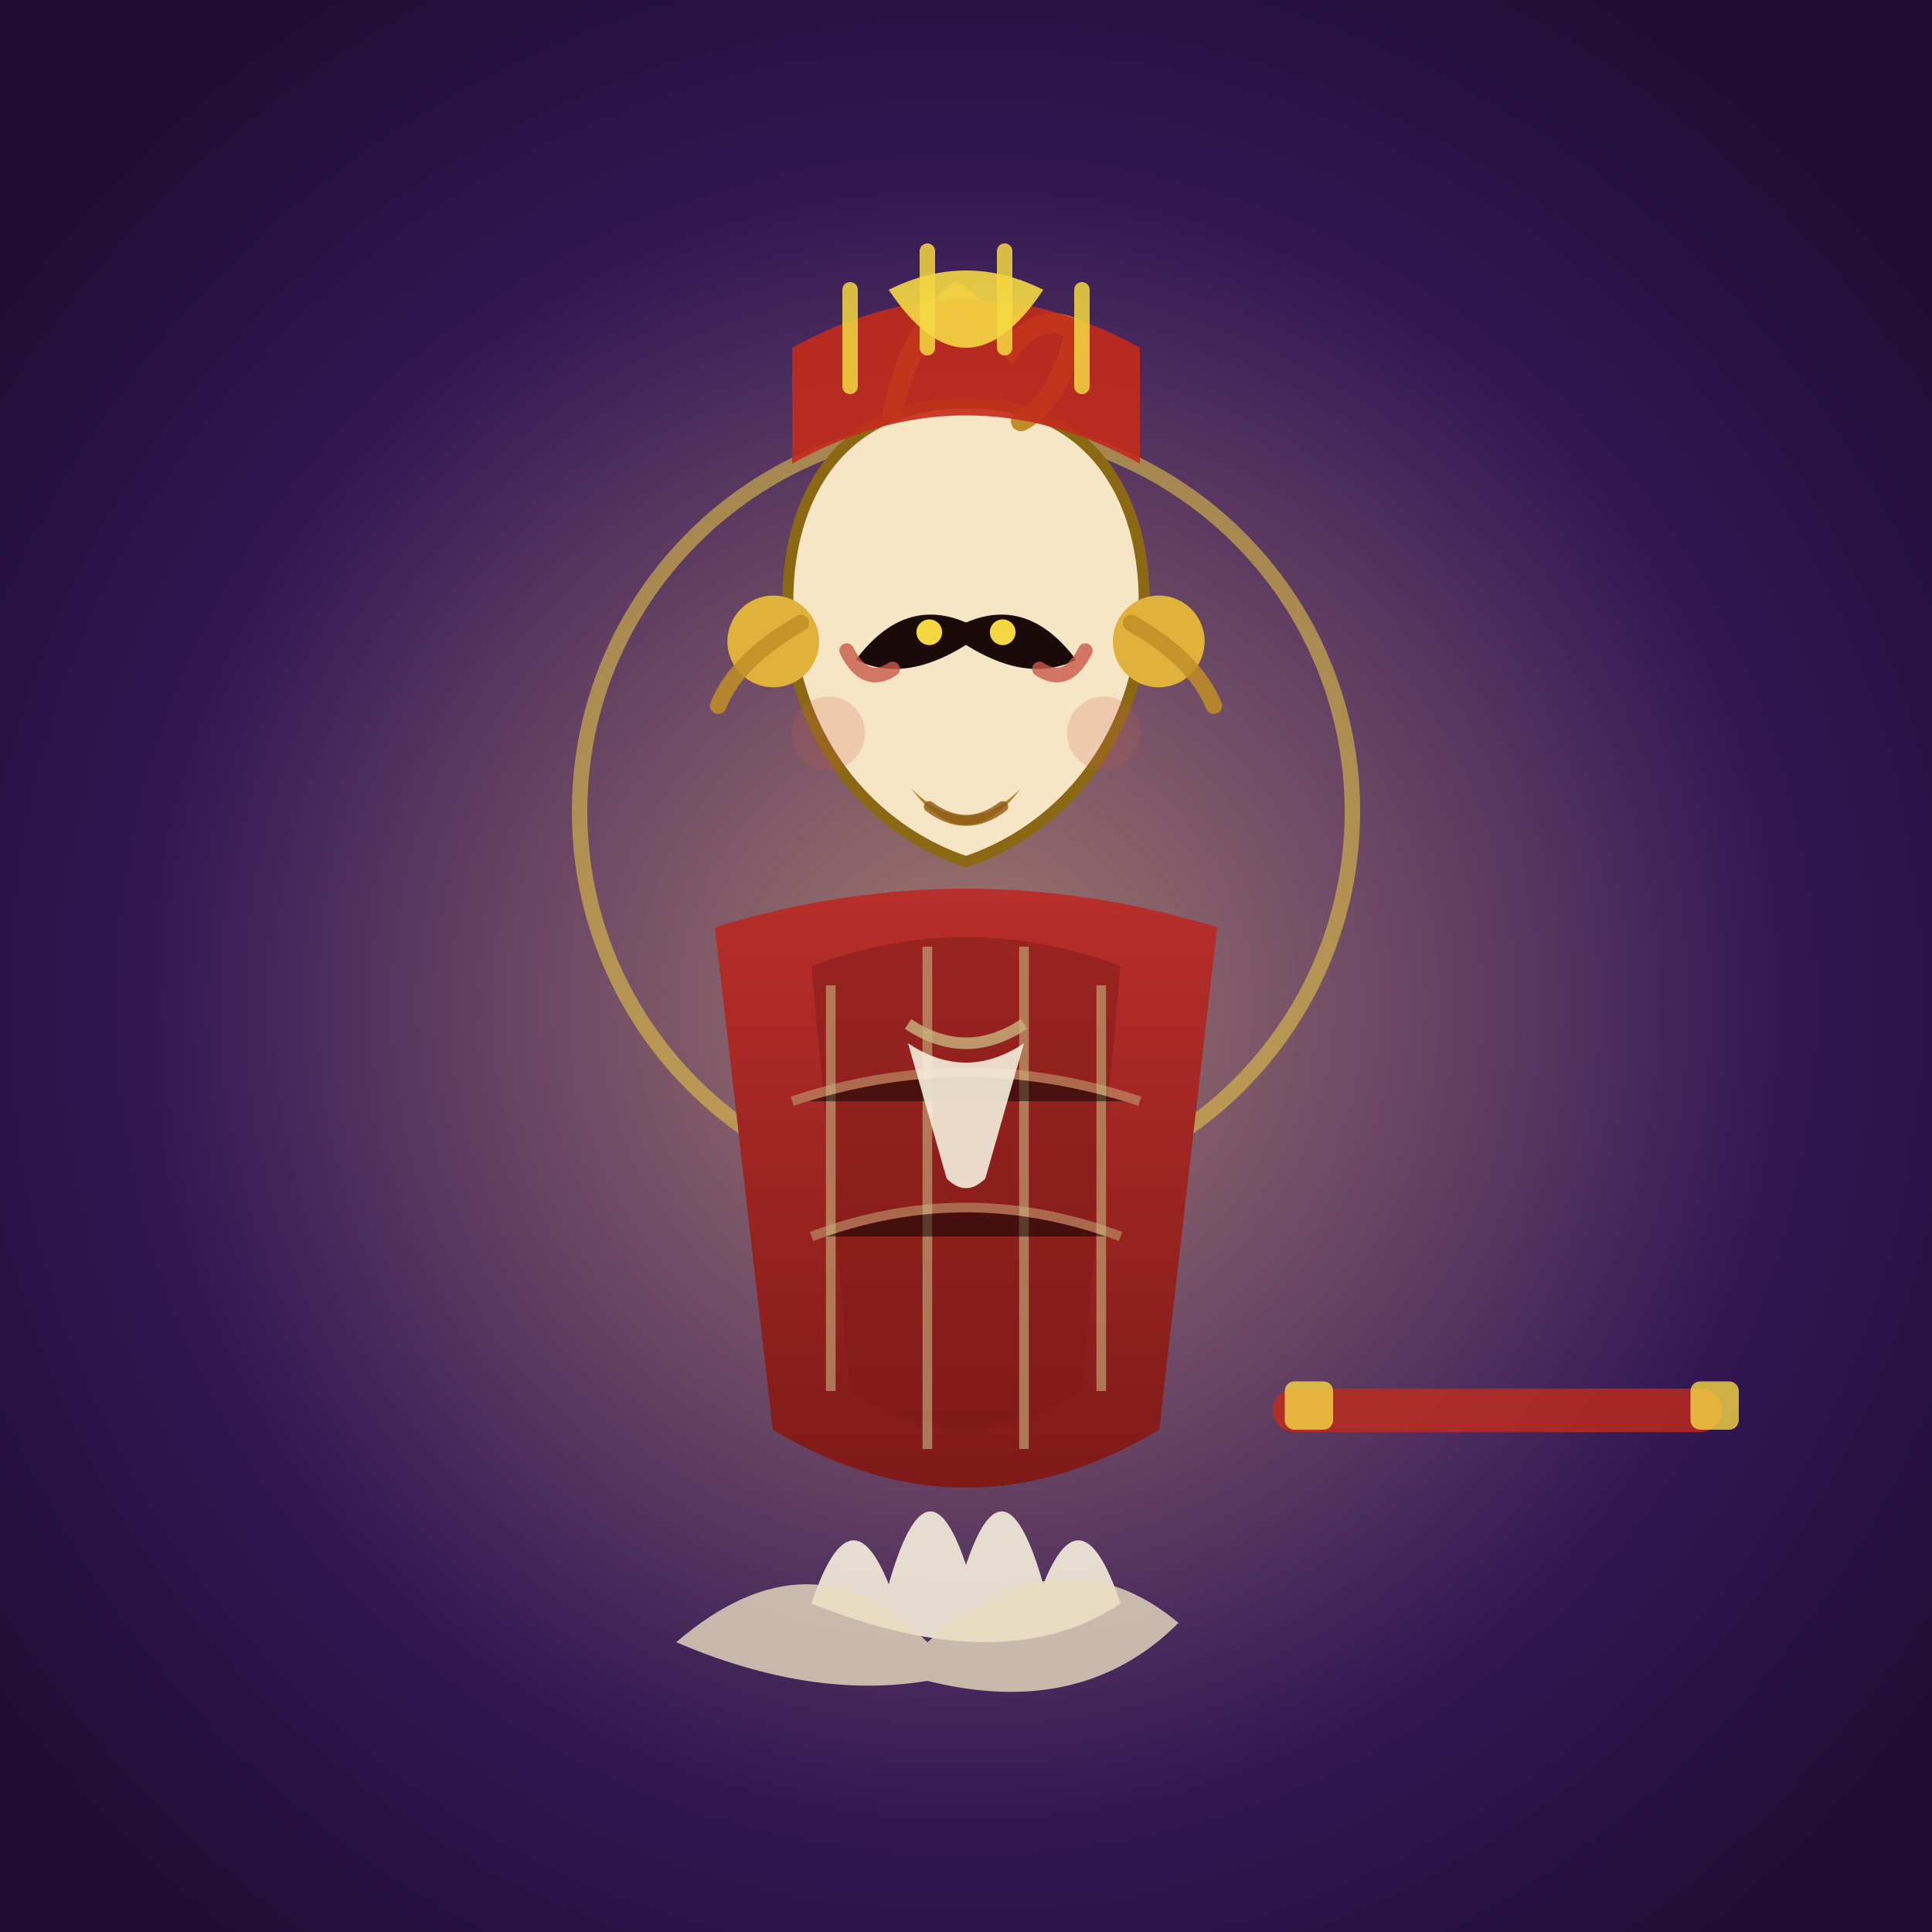
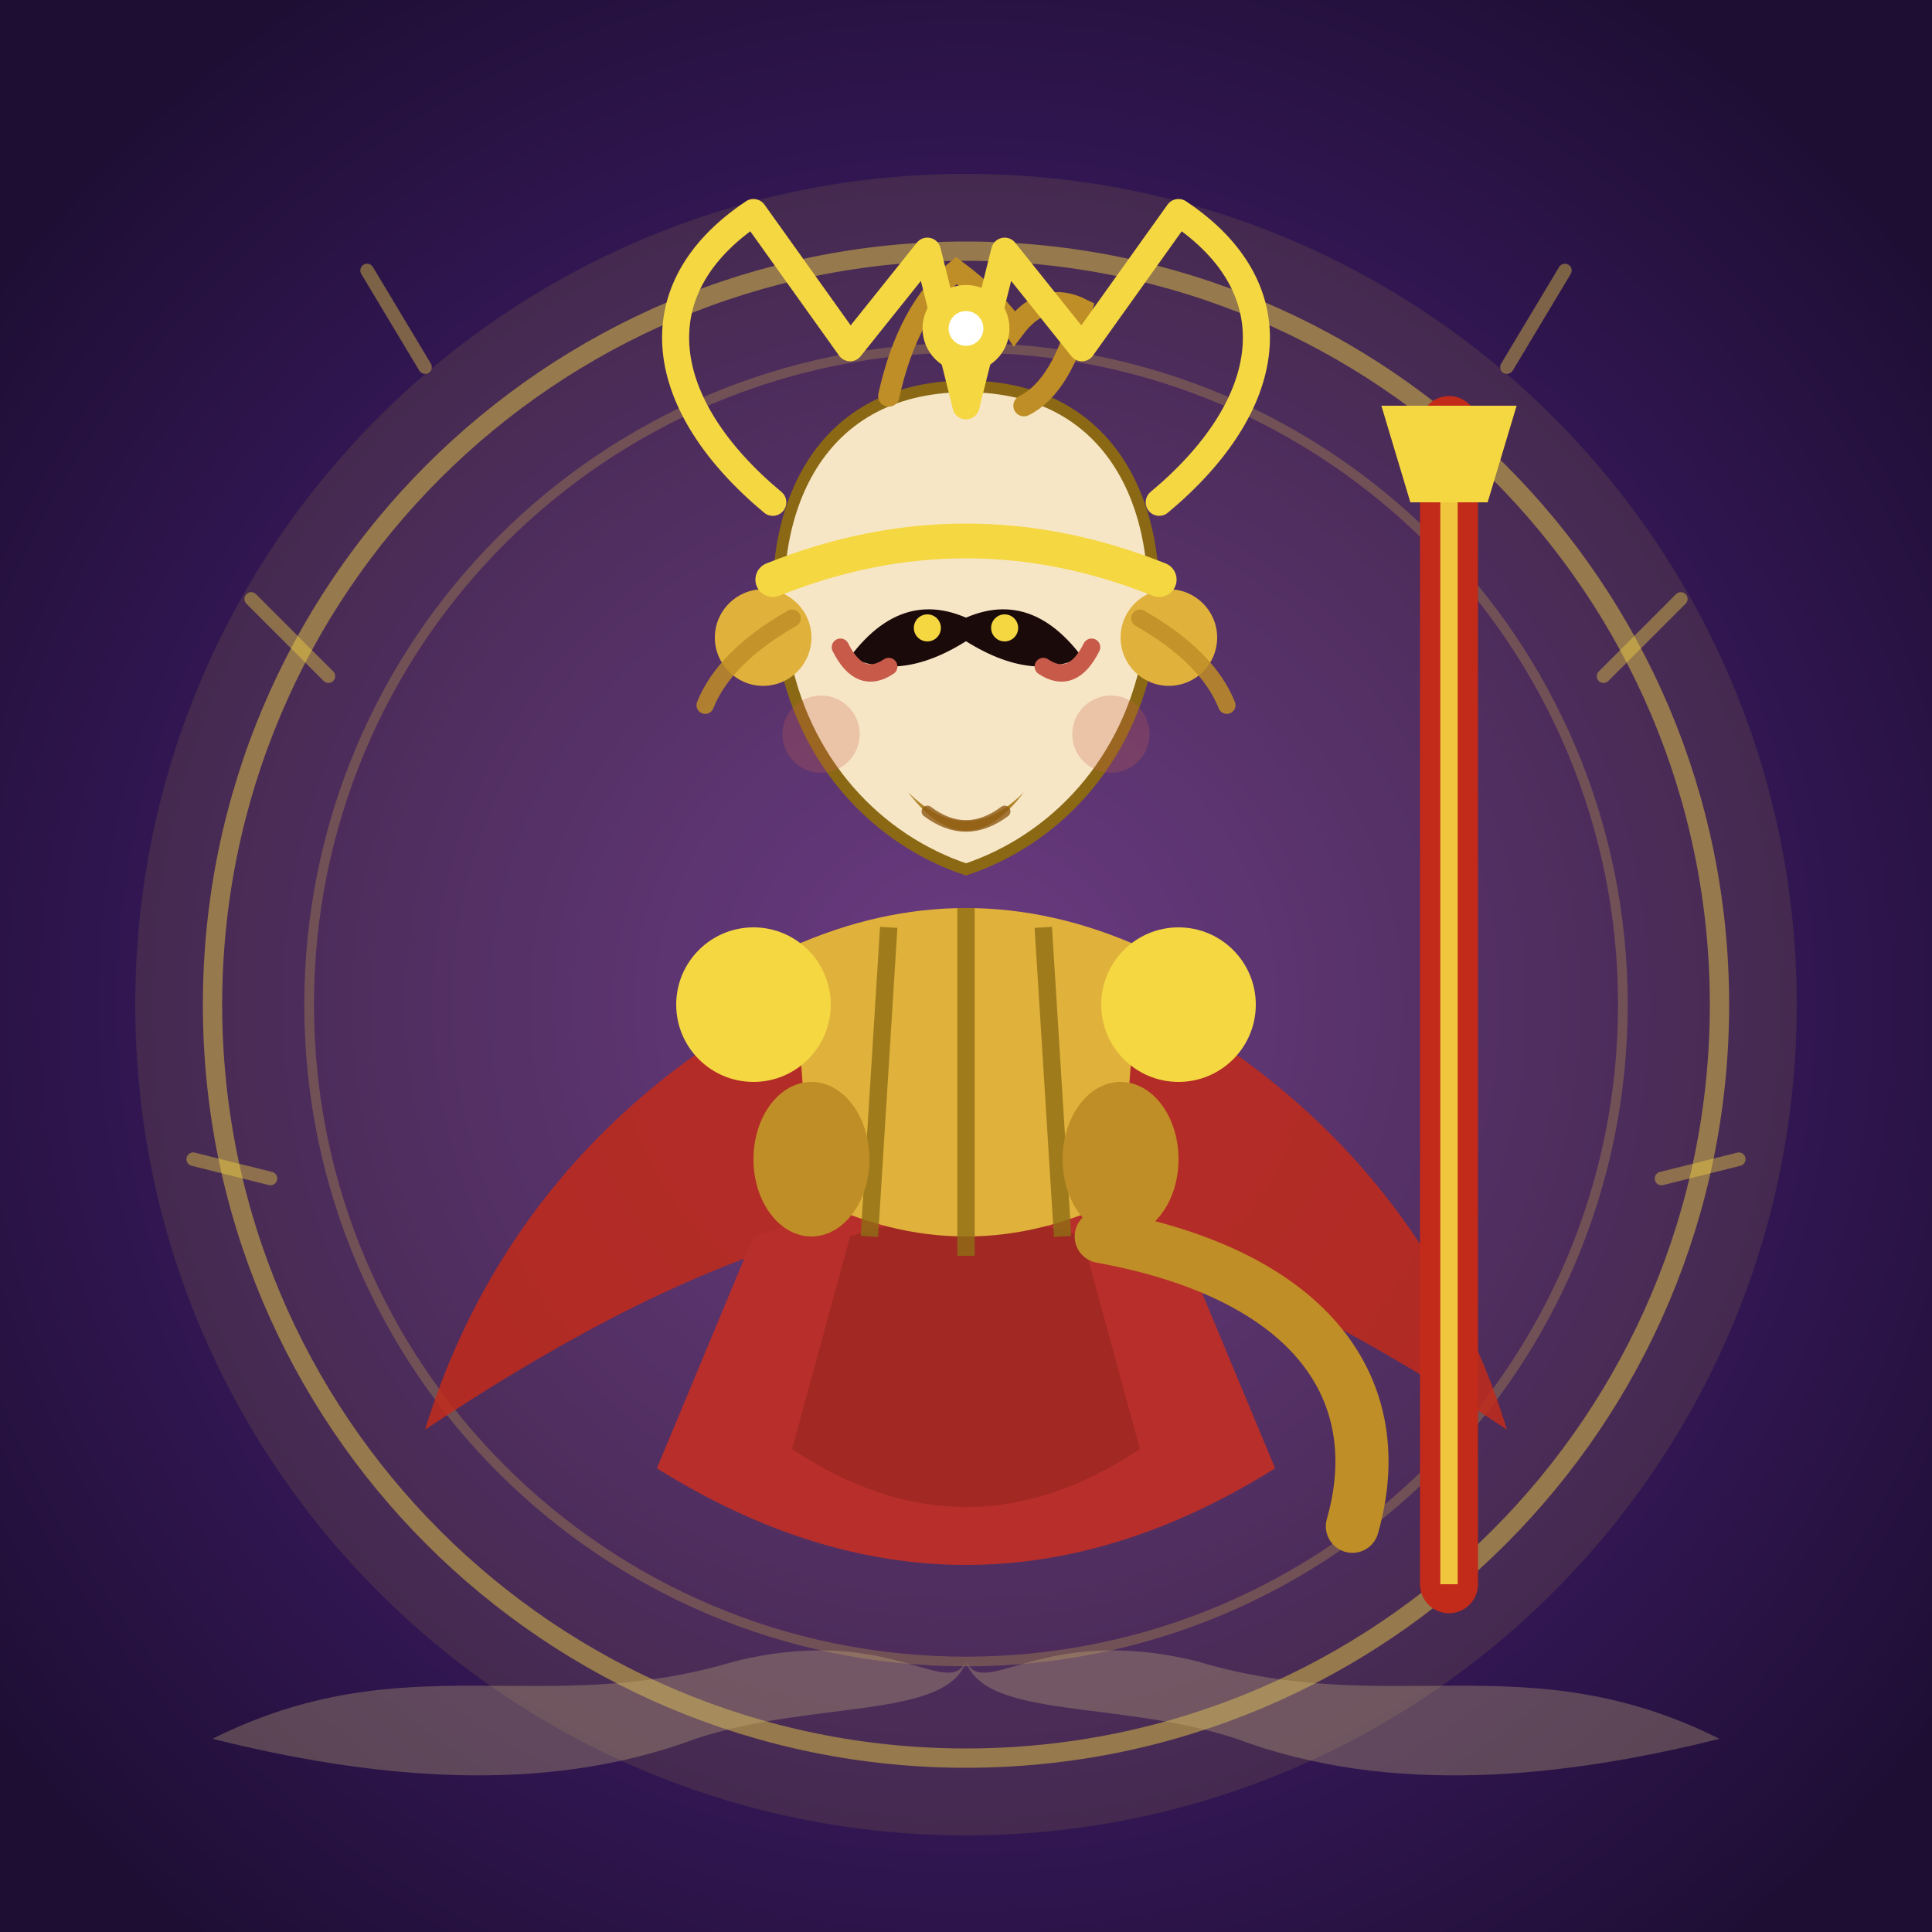
- <svg xmlns="http://www.w3.org/2000/svg" viewBox="0 0 200 200" role="img" aria-label="孙悟空·五阶·封神·斗战胜佛">
+ <svg xmlns="http://www.w3.org/2000/svg" viewBox="0 0 200 200" role="img" aria-label="孙悟空·五阶·封神·齐天大圣">
  <defs>
    <radialGradient id="bg" cx="50%" cy="52%" r="62%">
      <stop offset="0%" stop-color="#5B2A8A" />
      <stop offset="55%" stop-color="#3A1A5E" />
      <stop offset="100%" stop-color="#1E0E34" />
    </radialGradient>
-     <radialGradient id="glow" cx="50%" cy="50%" r="50%">
-       <stop offset="0%" stop-color="#F5D742" stop-opacity="0.45" />
+     <radialGradient id="fur" cx="44%" cy="38%" r="76%">
+       <stop offset="0%" stop-color="#EBC55A" />
+       <stop offset="60%" stop-color="#E0B13B" />
+       <stop offset="100%" stop-color="#C08E26" />
+     </radialGradient>
+     <radialGradient id="core" cx="50%" cy="50%" r="50%">
+       <stop offset="0%" stop-color="#F5D742" stop-opacity="0.9" />
      <stop offset="100%" stop-color="#F5D742" stop-opacity="0" />
    </radialGradient>
-     <linearGradient id="kasaya" x1="0" y1="0" x2="0" y2="1">
-       <stop offset="0%" stop-color="#B82E2A" />
-       <stop offset="100%" stop-color="#7E1A18" />
-     </linearGradient>
    <g id="wukong-head">
      <path d="M 0 -34 C 16 -34 21 -20 19 -7 C 17 5 9 13 0 16 C -9 13 -17 5 -19 -7 C -21 -20 -16 -34 0 -34 Z" fill="#F7E6C6" stroke="#8B6914" stroke-width="1.2" />
      <circle cx="-21" cy="-8" r="5" fill="#E0B13B" />
      <circle cx="21" cy="-8" r="5" fill="#E0B13B" />
      <path d="M -8 -33 Q -6 -42 -1 -46 Q 3 -43 5 -40 Q 8 -44 12 -42 Q 10 -34 6 -32" fill="none" stroke="#C08E26" stroke-width="2.2" stroke-linecap="round" />
      <path d="M -18 -10 Q -25 -6 -27 -1 M 18 -10 Q 25 -6 27 -1" fill="none" stroke="#C08E26" stroke-width="1.8" stroke-linecap="round" opacity="0.85" />
      <path d="M -12 -6 Q -6 -14 2 -9 Q -6 -3 -12 -6 Z" fill="#1A0A0A" />
      <path d="M -2 -9 Q 6 -14 12 -6 Q 6 -3 -2 -9 Z" fill="#1A0A0A" />
      <circle cx="-4" cy="-9" r="1.4" fill="#F5D742" />
      <circle cx="4" cy="-9" r="1.4" fill="#F5D742" />
-       <path d="M -13 -7 Q -11 -3 -8 -5" fill="none" stroke="#C85A4A" stroke-width="1.6" stroke-linecap="round" opacity="0.8" />
-       <path d="M 13 -7 Q 11 -3 8 -5" fill="none" stroke="#C85A4A" stroke-width="1.6" stroke-linecap="round" opacity="0.8" />
+       <path d="M -13 -7 Q -11 -3 -8 -5" fill="none" stroke="#C85A4A" stroke-width="1.8" stroke-linecap="round" opacity="1" />
+       <path d="M 13 -7 Q 11 -3 8 -5" fill="none" stroke="#C85A4A" stroke-width="1.8" stroke-linecap="round" opacity="1" />
      <path d="M -6 8 Q 0 14 6 8 Q 0 16 -6 8 Z" fill="#B0852A" />
      <path d="M -4 10 Q 0 13 4 10" fill="none" stroke="#8E5A14" stroke-width="1.2" stroke-linecap="round" opacity="0.8" />
-       <circle cx="-15" cy="2" r="4" fill="#C85A4A" opacity="0.2" />
-       <circle cx="15" cy="2" r="4" fill="#C85A4A" opacity="0.2" />
+       <circle cx="-15" cy="2" r="4" fill="#C85A4A" opacity="0.25" />
+       <circle cx="15" cy="2" r="4" fill="#C85A4A" opacity="0.25" />
    </g>
  </defs>
  <rect width="200" height="200" fill="url(#bg)" />
-   <circle cx="100" cy="104" r="84" fill="url(#glow)">
-     <animate attributeName="r" values="84;94;84" dur="3.6s" repeatCount="indefinite" />
-     <animate attributeName="opacity" values="0.9;0.5;0.9" dur="3.6s" repeatCount="indefinite" />
+   <g>
+     <animate attributeName="opacity" values="1;0.7;1" dur="3.2s" repeatCount="indefinite" />
+     <circle cx="100" cy="104" r="86" fill="#F5D742" opacity="0.1" />
+     <circle cx="100" cy="104" r="78" fill="none" stroke="#F5D742" stroke-width="2" opacity="0.45" />
+     <circle cx="100" cy="104" r="68" fill="none" stroke="#F5D742" stroke-width="1" opacity="0.22" />
+   </g>
+   <path d="M 22 180 C 42 170 56 178 76 172 C 92 168 98 176 100 172 C 98 178 84 176 72 180 C 56 186 38 184 22 180 Z" fill="#C9B37E" opacity="0.32" />
+   <path d="M 178 180 C 158 170 144 178 124 172 C 108 168 102 176 100 172 C 102 178 116 176 128 180 C 144 186 162 184 178 180 Z" fill="#C9B37E" opacity="0.32" />
+   <path d="M 100 96 C 72 104 52 122 44 148 C 56 140 70 132 84 128 C 90 120 96 108 100 100 Z" fill="#C22A1A" opacity="0.85" />
+   <path d="M 100 96 C 128 104 148 122 156 148 C 144 140 130 132 116 128 C 110 120 104 108 100 100 Z" fill="#C22A1A" opacity="0.85" />
+   <line x1="150" y1="44" x2="150" y2="164" stroke="#C22A1A" stroke-width="6" stroke-linecap="round" />
+   <line x1="150" y1="44" x2="150" y2="164" stroke="#F5D742" stroke-width="1.8" opacity="0.9" />
+   <path d="M 143 42 L 157 42 L 154 52 L 146 52 Z" fill="#F5D742" />
+   <path d="M 78 128 Q 100 120 122 128 L 132 152 Q 100 172 68 152 Z" fill="#B82E2A" />
+   <path d="M 88 128 Q 100 124 112 128 L 118 150 Q 100 162 82 150 Z" fill="#8E221E" opacity="0.55" />
+   <path d="M 82 98 Q 100 90 118 98 L 116 124 Q 100 132 84 124 Z" fill="#E0B13B" />
+   <path d="M 92 96 L 90 128 M 100 94 L 100 130 M 108 96 L 110 128" stroke="#8E6E14" stroke-width="1.8" opacity="0.8" />
+   <circle cx="78" cy="104" r="8" fill="#F5D742" />
+   <circle cx="122" cy="104" r="8" fill="#F5D742" />
+   <ellipse cx="84" cy="120" rx="6" ry="8" fill="#C08E26" />
+   <ellipse cx="116" cy="120" rx="6" ry="8" fill="#C08E26" />
+   <path d="M 114 128 C 136 132 144 144 140 158" fill="none" stroke="#C08E26" stroke-width="5.5" stroke-linecap="round" />
+   <use href="#wukong-head" transform="translate(100,74) scale(1)" />
+   <path d="M 80 52 C 68 42 66 30 78 22 L 88 36 L 96 26 L 100 42" fill="none" stroke="#F5D742" stroke-width="2.8" stroke-linecap="round" stroke-linejoin="round" />
+   <path d="M 120 52 C 132 42 134 30 122 22 L 112 36 L 104 26 L 100 42" fill="none" stroke="#F5D742" stroke-width="2.8" stroke-linecap="round" stroke-linejoin="round" />
+   <path d="M 80 60 Q 100 52 120 60" fill="none" stroke="#F5D742" stroke-width="3.6" stroke-linecap="round" />
+   <circle cx="100" cy="34" r="4.5" fill="#F5D742">
+     <animate attributeName="r" values="4.5;5.5;4.5" dur="2.4s" repeatCount="indefinite" />
  </circle>
-   <circle cx="100" cy="84" r="40" fill="none" stroke="#F5D742" stroke-width="1.6" opacity="0.5">
-     <animate attributeName="opacity" values="0.5;0.75;0.5" dur="3s" repeatCount="indefinite" />
-   </circle>
-   <path d="M 84 166 Q 88 154 92 164 Q 96 150 100 162 Q 104 150 108 164 Q 112 154 116 166 Q 104 174 84 166 Z" fill="#F5EEDC" opacity="0.9" />
-   <path d="M 70 170 Q 84 158 96 170 Q 110 158 122 168 Q 112 178 96 174 Q 84 176 70 170 Z" fill="#E8DCC0" opacity="0.8" />
-   <path d="M 74 96 Q 100 88 126 96 L 120 148 Q 100 160 80 148 Z" fill="url(#kasaya)" />
-   <path d="M 84 100 Q 100 94 116 100 L 112 144 Q 100 152 88 144 Z" fill="#7E1A18" opacity="0.5" />
-   <path d="M 86 102 L 86 144 M 96 98 L 96 150 M 106 98 L 106 150 M 114 102 L 114 144" stroke="#C9B37E" stroke-width="1" opacity="0.6" />
-   <path d="M 82 114 Q 100 108 118 114 M 84 128 Q 100 122 116 128" stroke="#C9B37E" stroke-width="1" opacity="0.5" />
-   <path d="M 94 108 Q 100 112 106 108 L 102 122 Q 100 124 98 122 Z" fill="#F5EEDC" opacity="0.9" />
-   <path d="M 94 106 Q 100 110 106 106" fill="none" stroke="#C9B37E" stroke-width="1.2" opacity="0.8" />
-   <line x1="134" y1="146" x2="176" y2="146" stroke="#C22A1A" stroke-width="4.5" stroke-linecap="round" opacity="0.8" />
-   <rect x="133" y="143" width="5" height="5" rx="1" fill="#F5D742" opacity="0.8" />
-   <rect x="175" y="143" width="5" height="5" rx="1" fill="#F5D742" opacity="0.8" />
-   <use href="#wukong-head" transform="translate(100,74) scale(0.95)" />
-   <path d="M 82 48 Q 100 38 118 48 L 118 36 Q 100 26 82 36 Z" fill="#C22A1A" opacity="0.9" />
-   <path d="M 88 40 L 88 30 M 96 36 L 96 26 M 104 36 L 104 26 M 112 40 L 112 30" stroke="#F5D742" stroke-width="1.6" stroke-linecap="round" opacity="0.85" />
-   <path d="M 92 30 Q 100 26 108 30 Q 104 36 100 36 Q 96 36 92 30 Z" fill="#F5D742" opacity="0.9" />
+   <circle cx="100" cy="34" r="1.8" fill="#FFF" />
+   <g stroke="#F5D742" stroke-width="1.4" opacity="0.4" stroke-linecap="round">
+     <path d="M 34 70 L 26 62" />
+     <path d="M 166 70 L 174 62" />
+     <path d="M 44 38 L 38 28" />
+     <path d="M 156 38 L 162 28" />
+     <path d="M 28 122 L 20 120" />
+     <path d="M 172 122 L 180 120" />
+   </g>
  <g fill="#F5D742">
-     <circle cx="54" cy="112">
-       <animate attributeName="cy" values="112;102;112" dur="3.4s" repeatCount="indefinite" />
-       <animate attributeName="opacity" values="0.55;0.15;0.55" dur="3.4s" repeatCount="indefinite" />
+     <circle cx="54" cy="118">
+       <animate attributeName="cy" values="118;108;118" dur="3.2s" repeatCount="indefinite" />
+       <animate attributeName="opacity" values="0.85;0.2;0.85" dur="3.2s" repeatCount="indefinite" />
    </circle>
-     <circle cx="146" cy="112">
-       <animate attributeName="cy" values="112;102;112" dur="3.8s" repeatCount="indefinite" />
-       <animate attributeName="opacity" values="0.55;0.15;0.55" dur="3.8s" repeatCount="indefinite" />
+     <circle cx="146" cy="118">
+       <animate attributeName="cy" values="118;108;118" dur="3.6s" repeatCount="indefinite" />
+       <animate attributeName="opacity" values="0.85;0.2;0.85" dur="3.6s" repeatCount="indefinite" />
    </circle>
  </g>
</svg>
